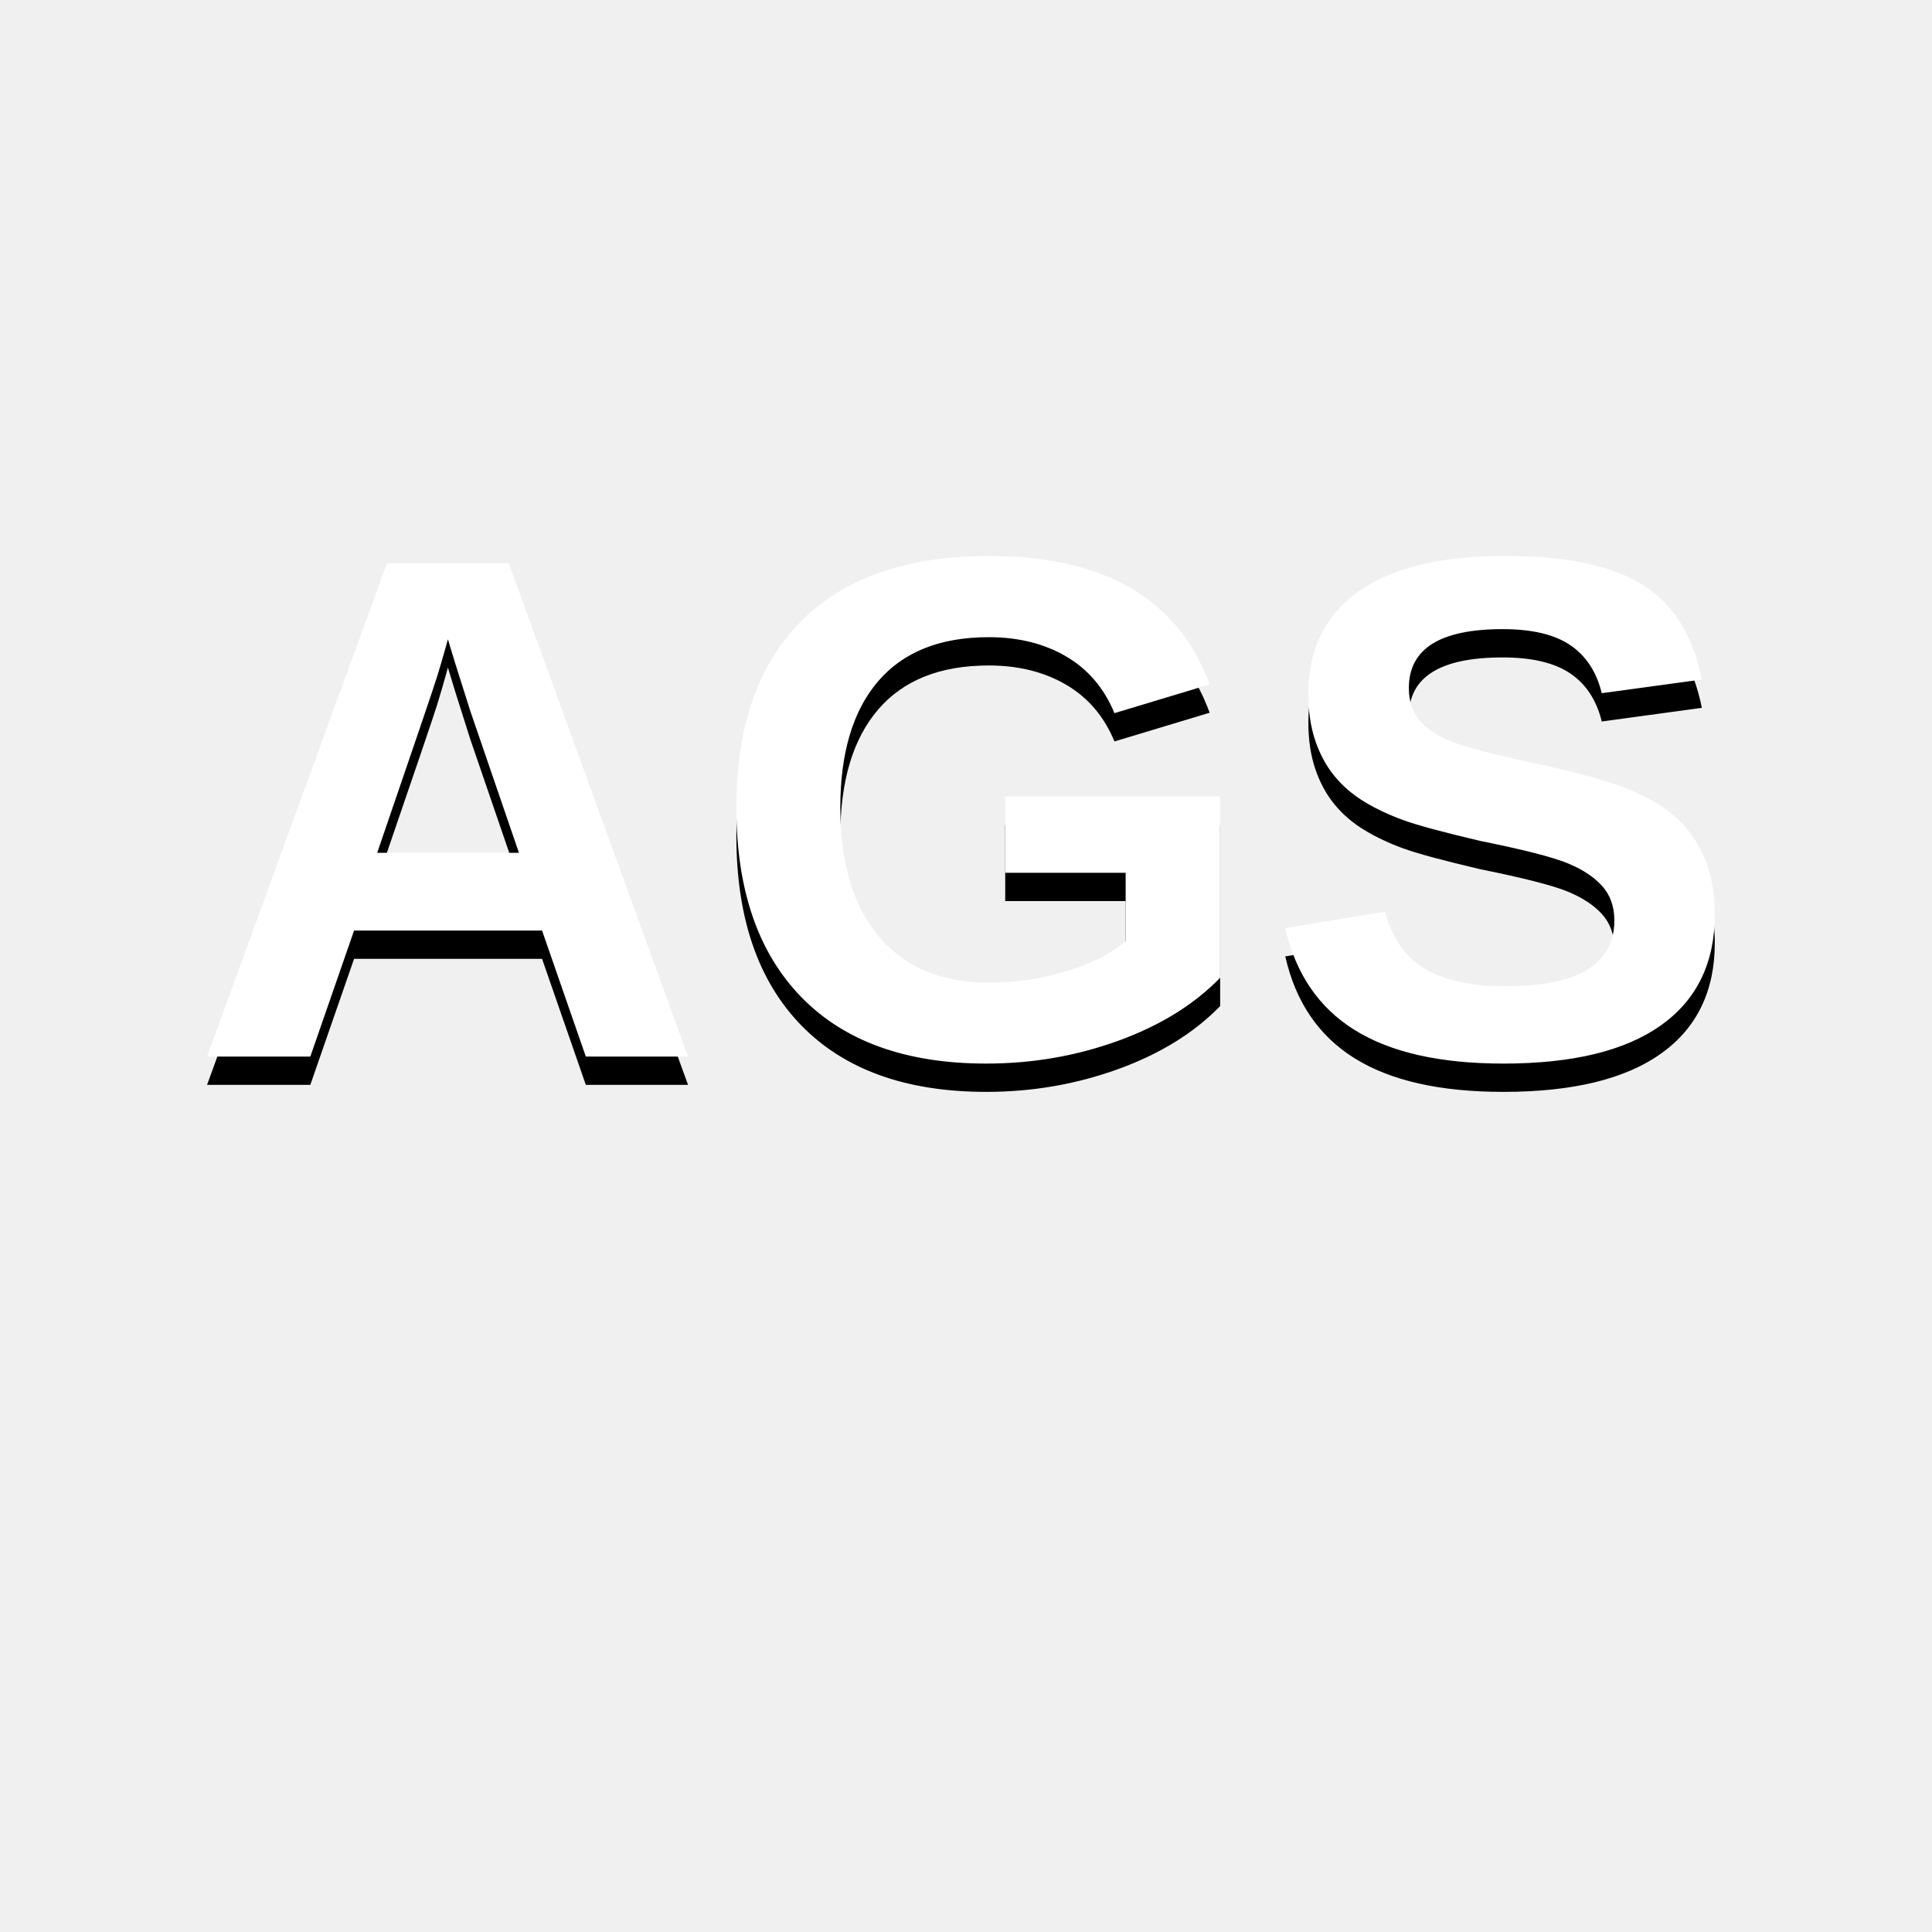
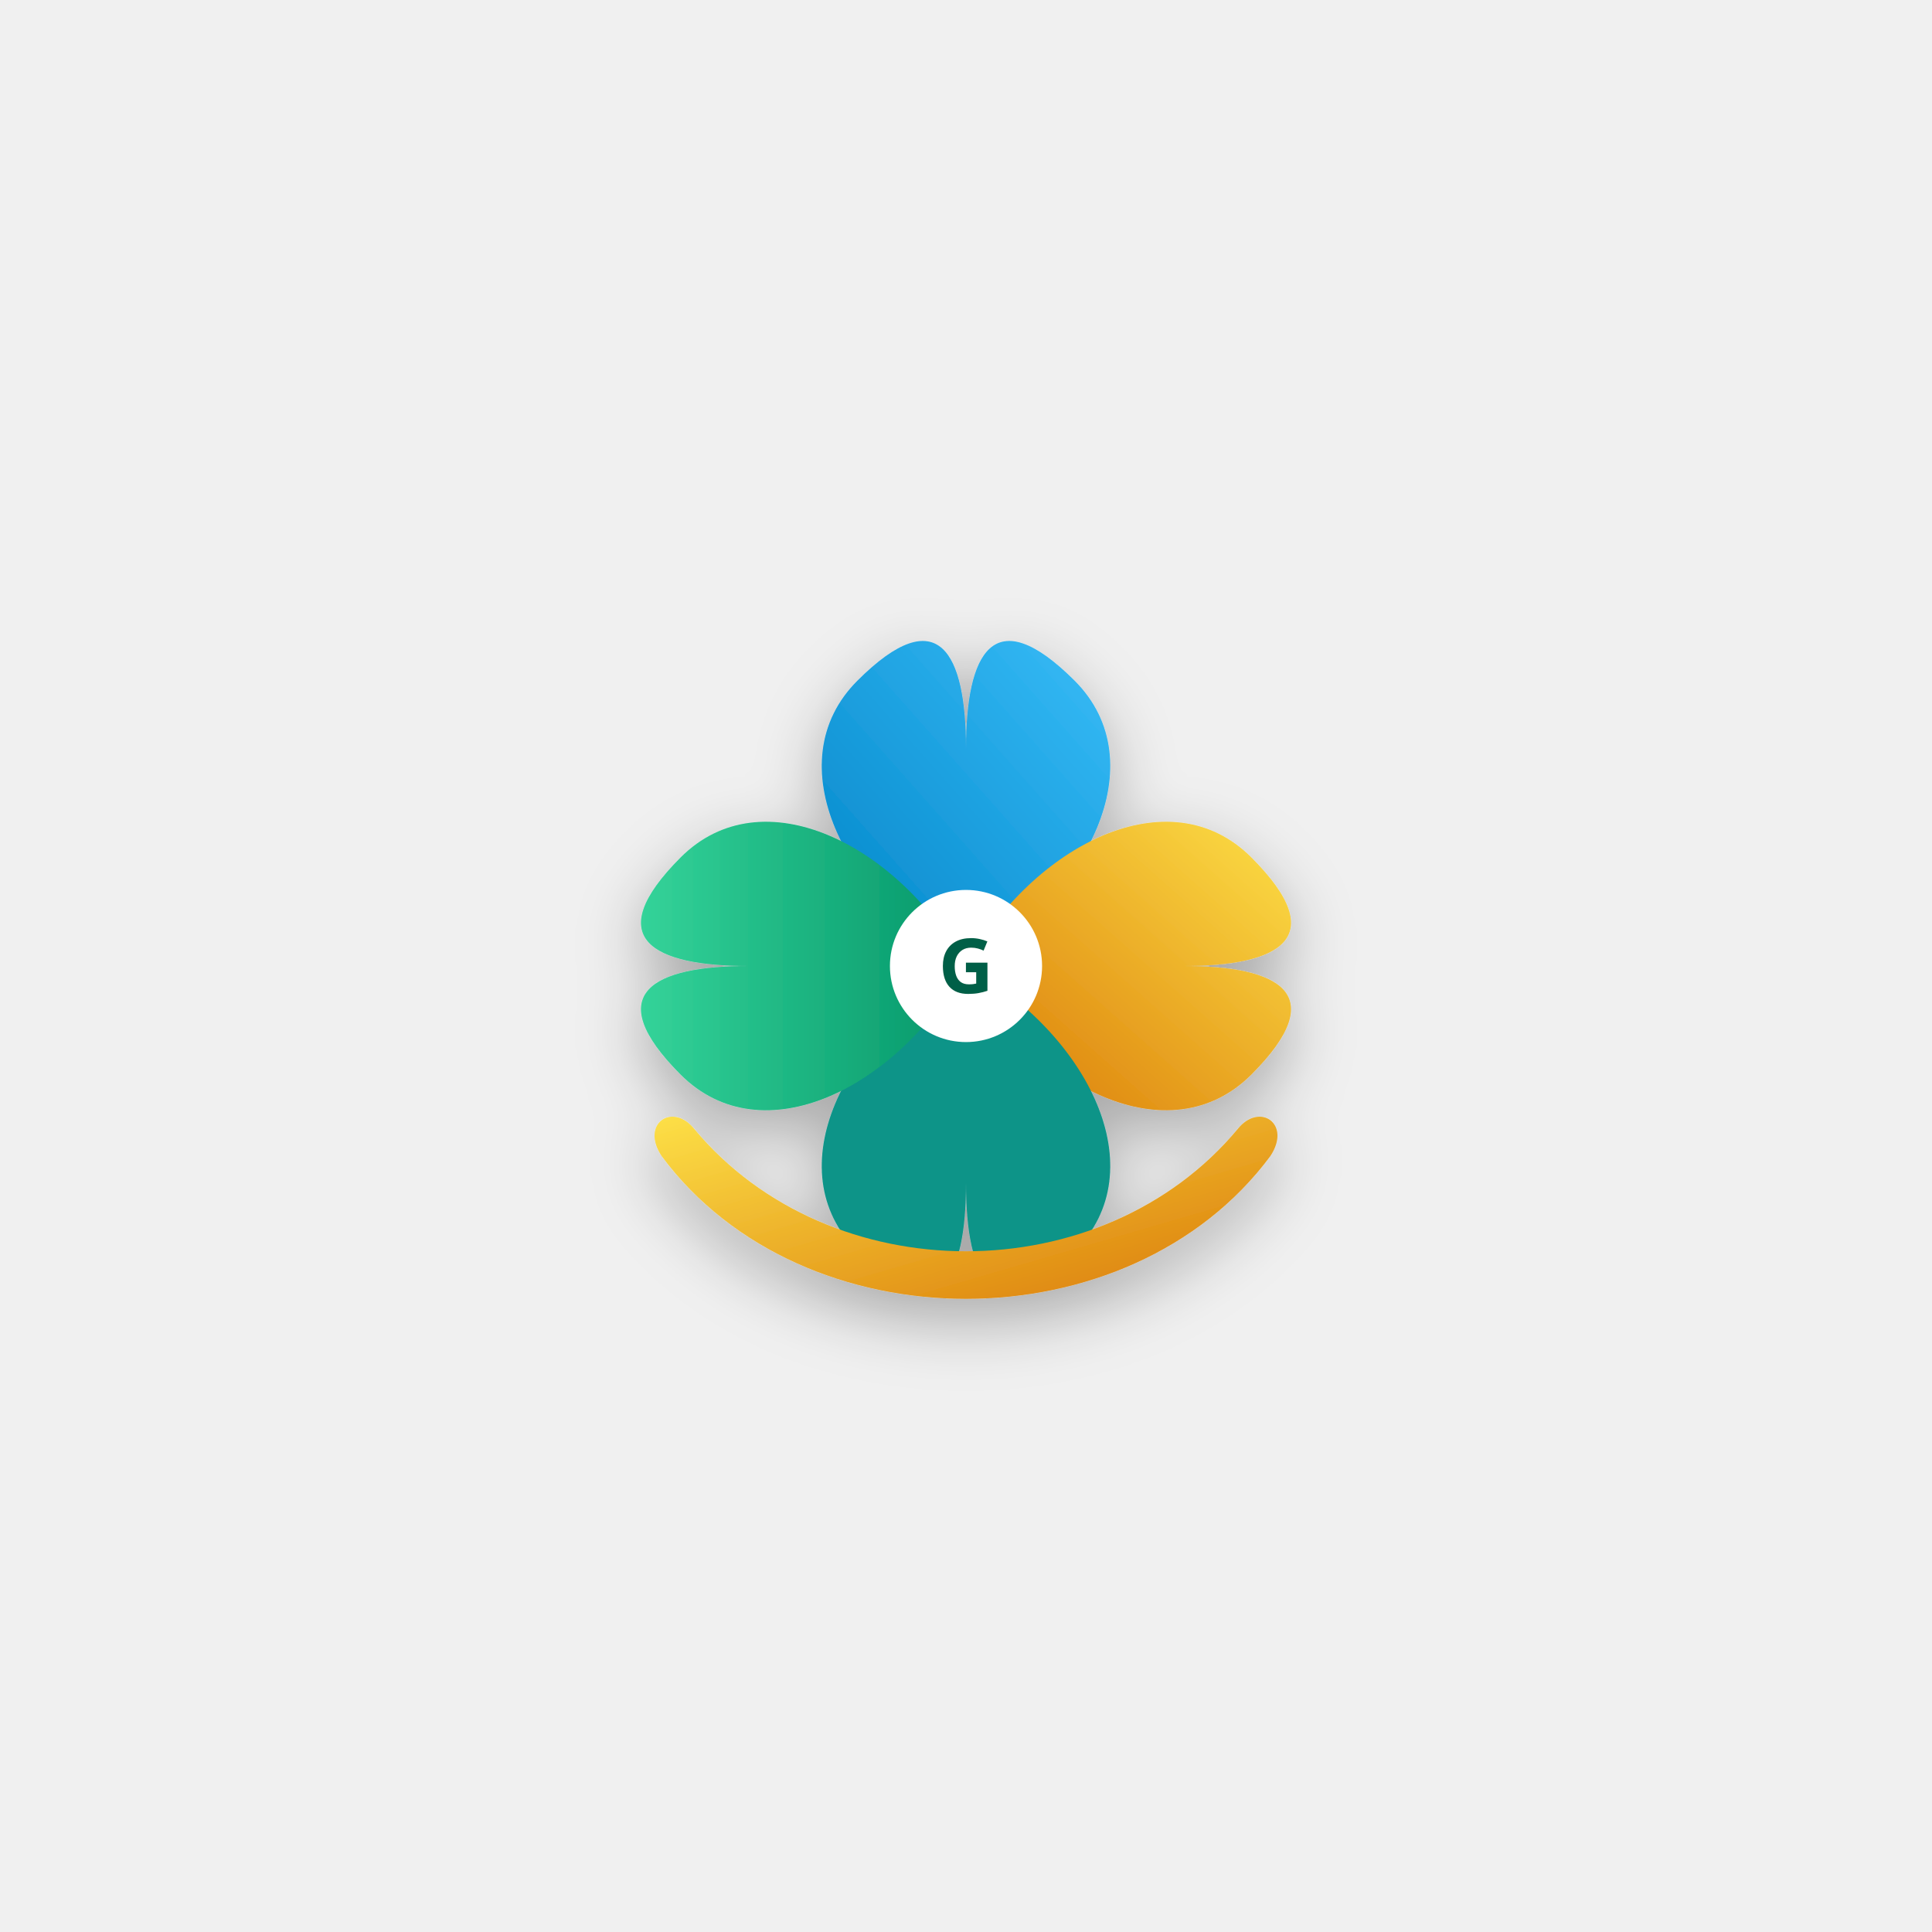
- <svg xmlns="http://www.w3.org/2000/svg" width="1024" height="1024" viewBox="0 0 1024 1024">
-   <text x="512" y="575" font-family="Arial, sans-serif" font-weight="900" font-size="380" text-anchor="middle" fill="#000000">AGS</text>
-   <text x="512" y="560" font-family="Arial, sans-serif" font-weight="900" font-size="380" text-anchor="middle" fill="#FFFFFF">AGS</text>
+ <svg xmlns="http://www.w3.org/2000/svg" viewBox="0 0 512 512" width="512" height="512">
+   <defs>
+     <linearGradient id="fgGoldRibbon" x1="0%" y1="0%" x2="100%" y2="100%">
+       <stop offset="0%" stop-color="#FDE047" />
+       <stop offset="100%" stop-color="#D97706" />
+     </linearGradient>
+     <linearGradient id="fgCyanLeaf" x1="0%" y1="100%" x2="100%" y2="0%">
+       <stop offset="0%" stop-color="#0284C7" />
+       <stop offset="100%" stop-color="#38BDF8" />
+     </linearGradient>
+     <linearGradient id="fgGreenLeaf" x1="0%" y1="100%" x2="0%" y2="0%">
+       <stop offset="0%" stop-color="#059669" />
+       <stop offset="100%" stop-color="#34D399" />
+     </linearGradient>
+     <filter id="fgShadow" x="-20%" y="-20%" width="140%" height="140%">
+       <feDropShadow dx="0" dy="8" stdDeviation="12" flood-color="#000000" flood-opacity="0.3" />
+     </filter>
+   </defs>
+   <g filter="url(#fgShadow)" transform="translate(256, 256) scale(0.72)">
+     <path d="M 0 0 C -45 -25, -70 -75, -40 -105 C -10 -135, 0 -115, 0 -80 C 0 -115, 10 -135, 40 -105 C 70 -75, 45 -25, 0 0 Z" fill="url(#fgCyanLeaf)" />
+     <g transform="rotate(90)">
+       <path d="M 0 0 C -45 -25, -70 -75, -40 -105 C -10 -135, 0 -115, 0 -80 C 0 -115, 10 -135, 40 -105 C 70 -75, 45 -25, 0 0 Z" fill="url(#fgGoldRibbon)" />
+     </g>
+     <g transform="rotate(180)">
+       <path d="M 0 0 C -45 -25, -70 -75, -40 -105 C -10 -135, 0 -115, 0 -80 C 0 -115, 10 -135, 40 -105 C 70 -75, 45 -25, 0 0 Z" fill="#0D9488" />
+     </g>
+     <g transform="rotate(270)">
+       <path d="M 0 0 C -45 -25, -70 -75, -40 -105 C -10 -135, 0 -115, 0 -80 C 0 -115, 10 -135, 40 -105 C 70 -75, 45 -25, 0 0 Z" fill="url(#fgGreenLeaf)" />
+     </g>
+     <circle cx="0" cy="0" r="28" fill="#FFFFFF" />
+     <text x="0" y="10" text-anchor="middle" font-family="'Montserrat', 'Poppins', sans-serif" font-size="28px" font-weight="900" fill="#065F46">G</text>
+     <path d="M -100 60 C -50 120, 50 120, 100 60 C 108 50, 120 58, 112 70 C 60 140, -60 140, -112 70 C -120 58, -108 50, -100 60 Z" fill="url(#fgGoldRibbon)" />
+   </g>
</svg>
